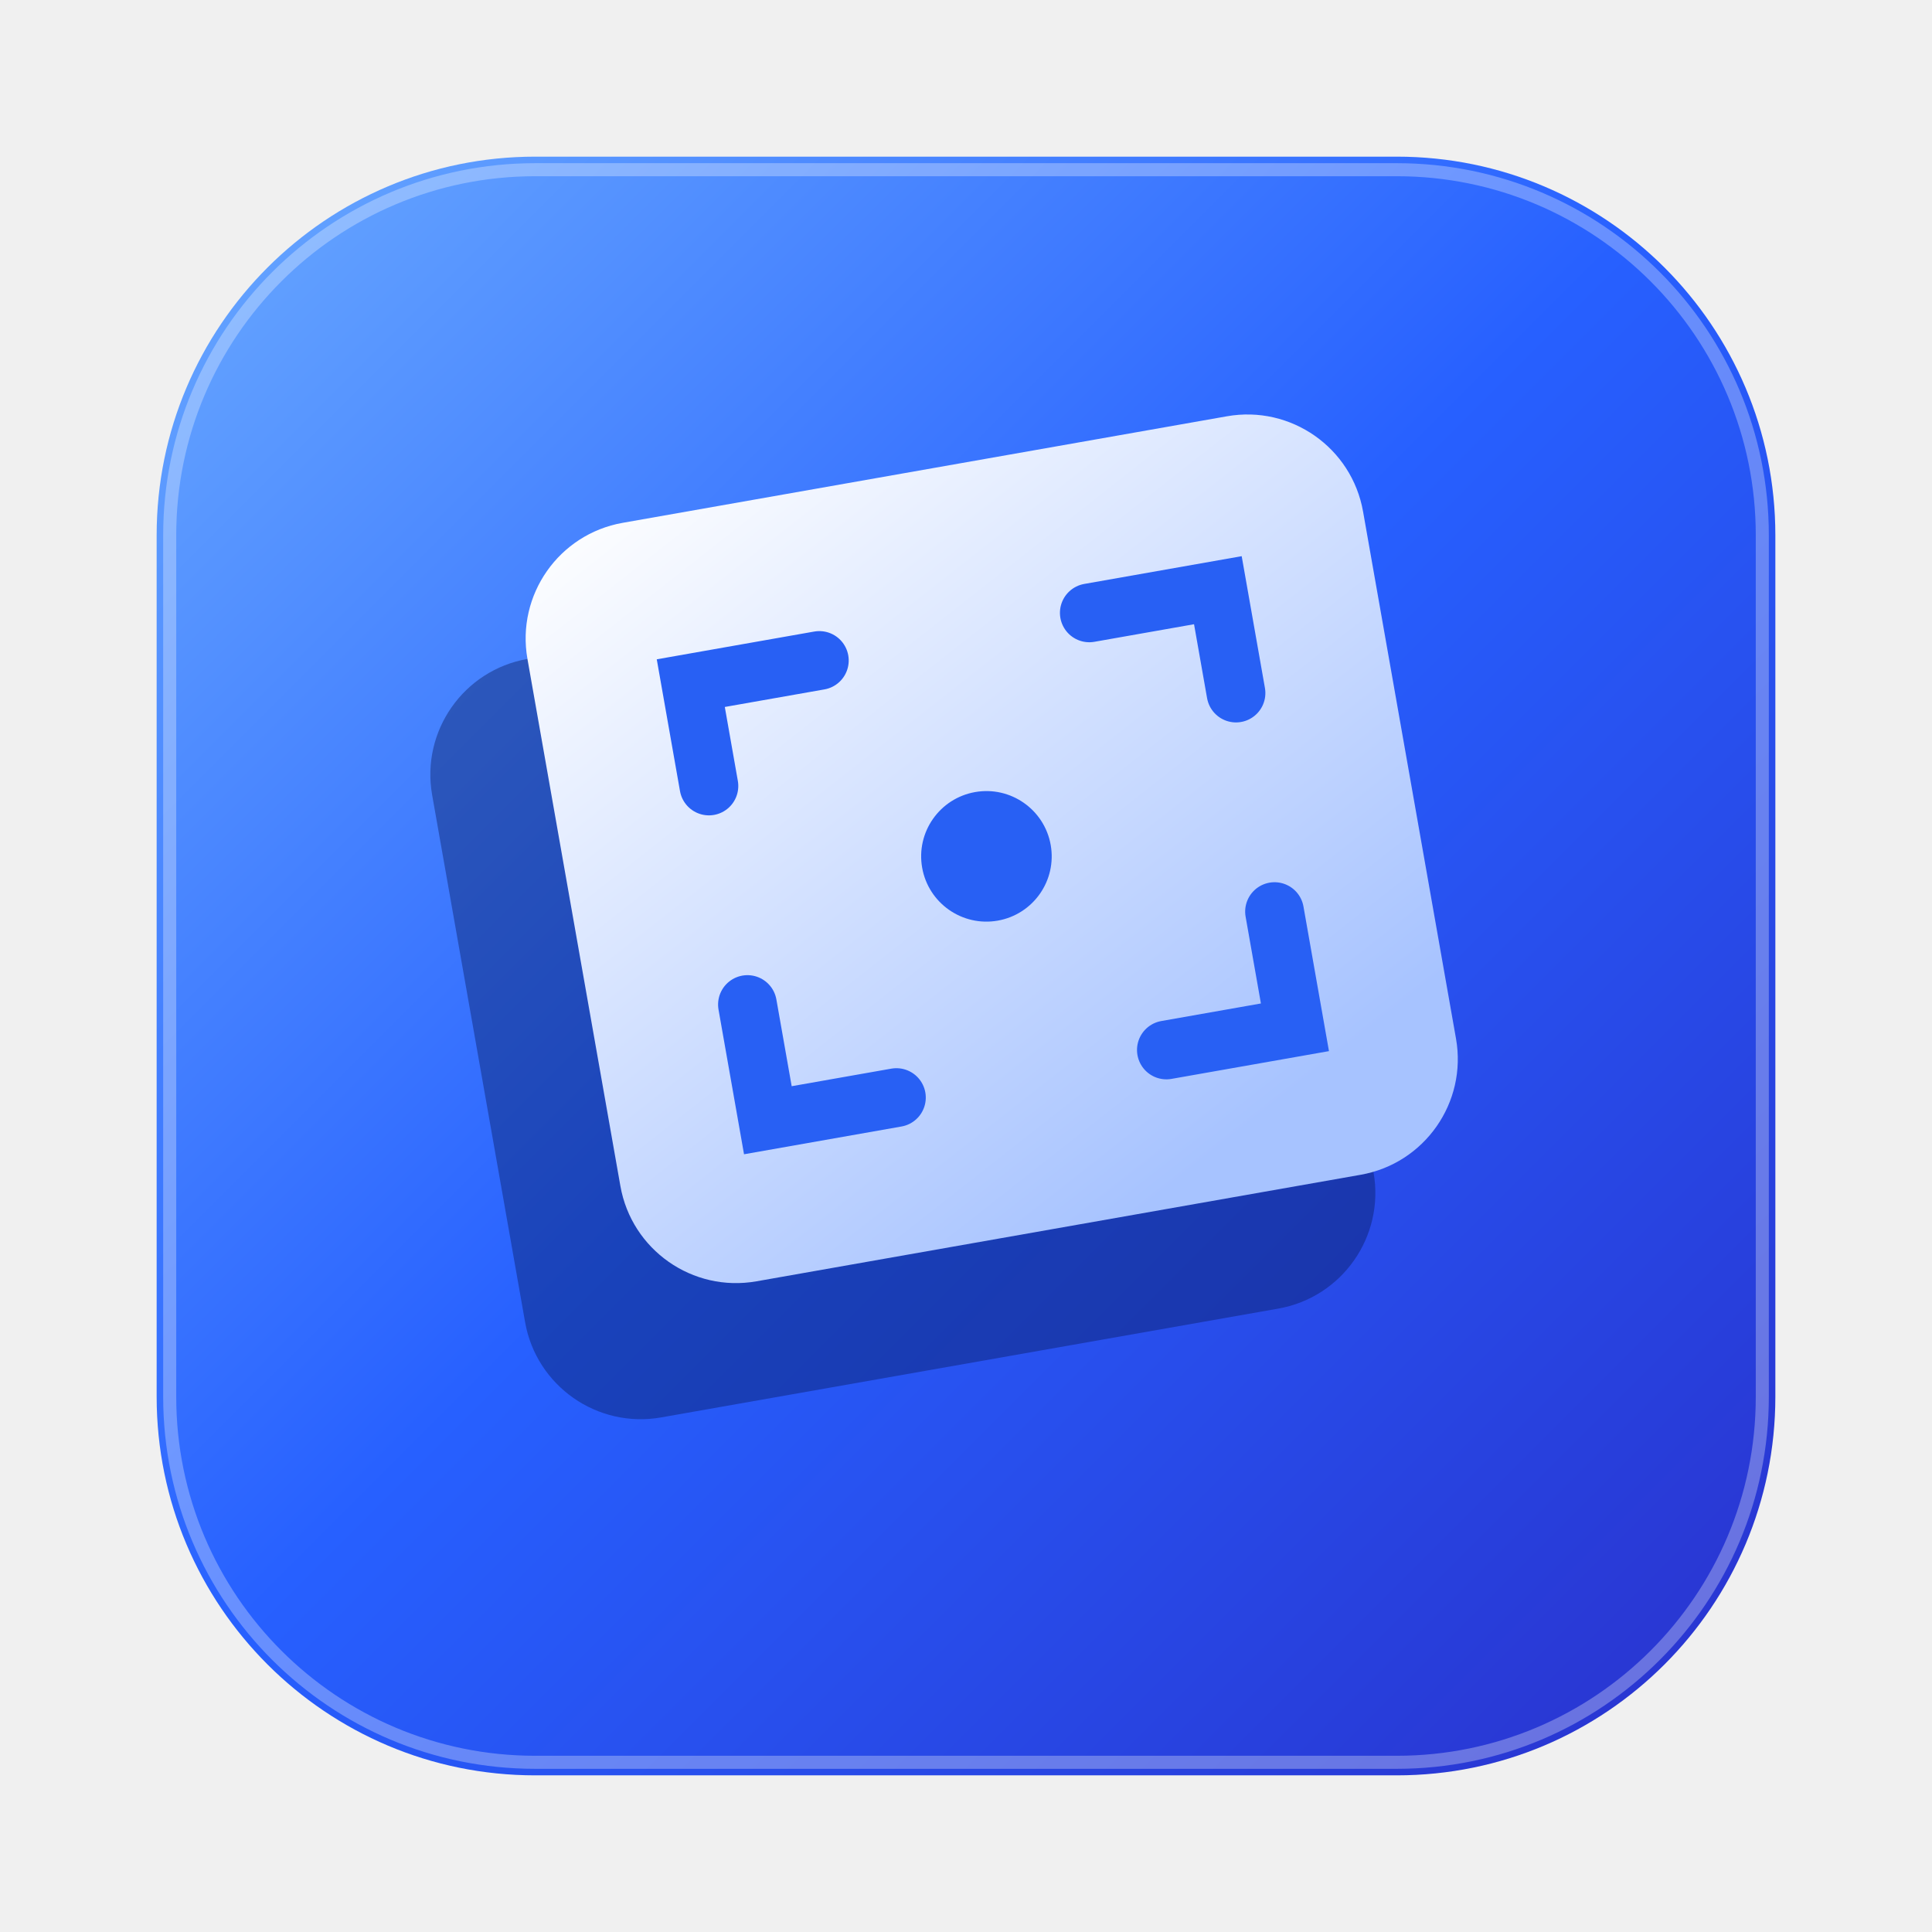
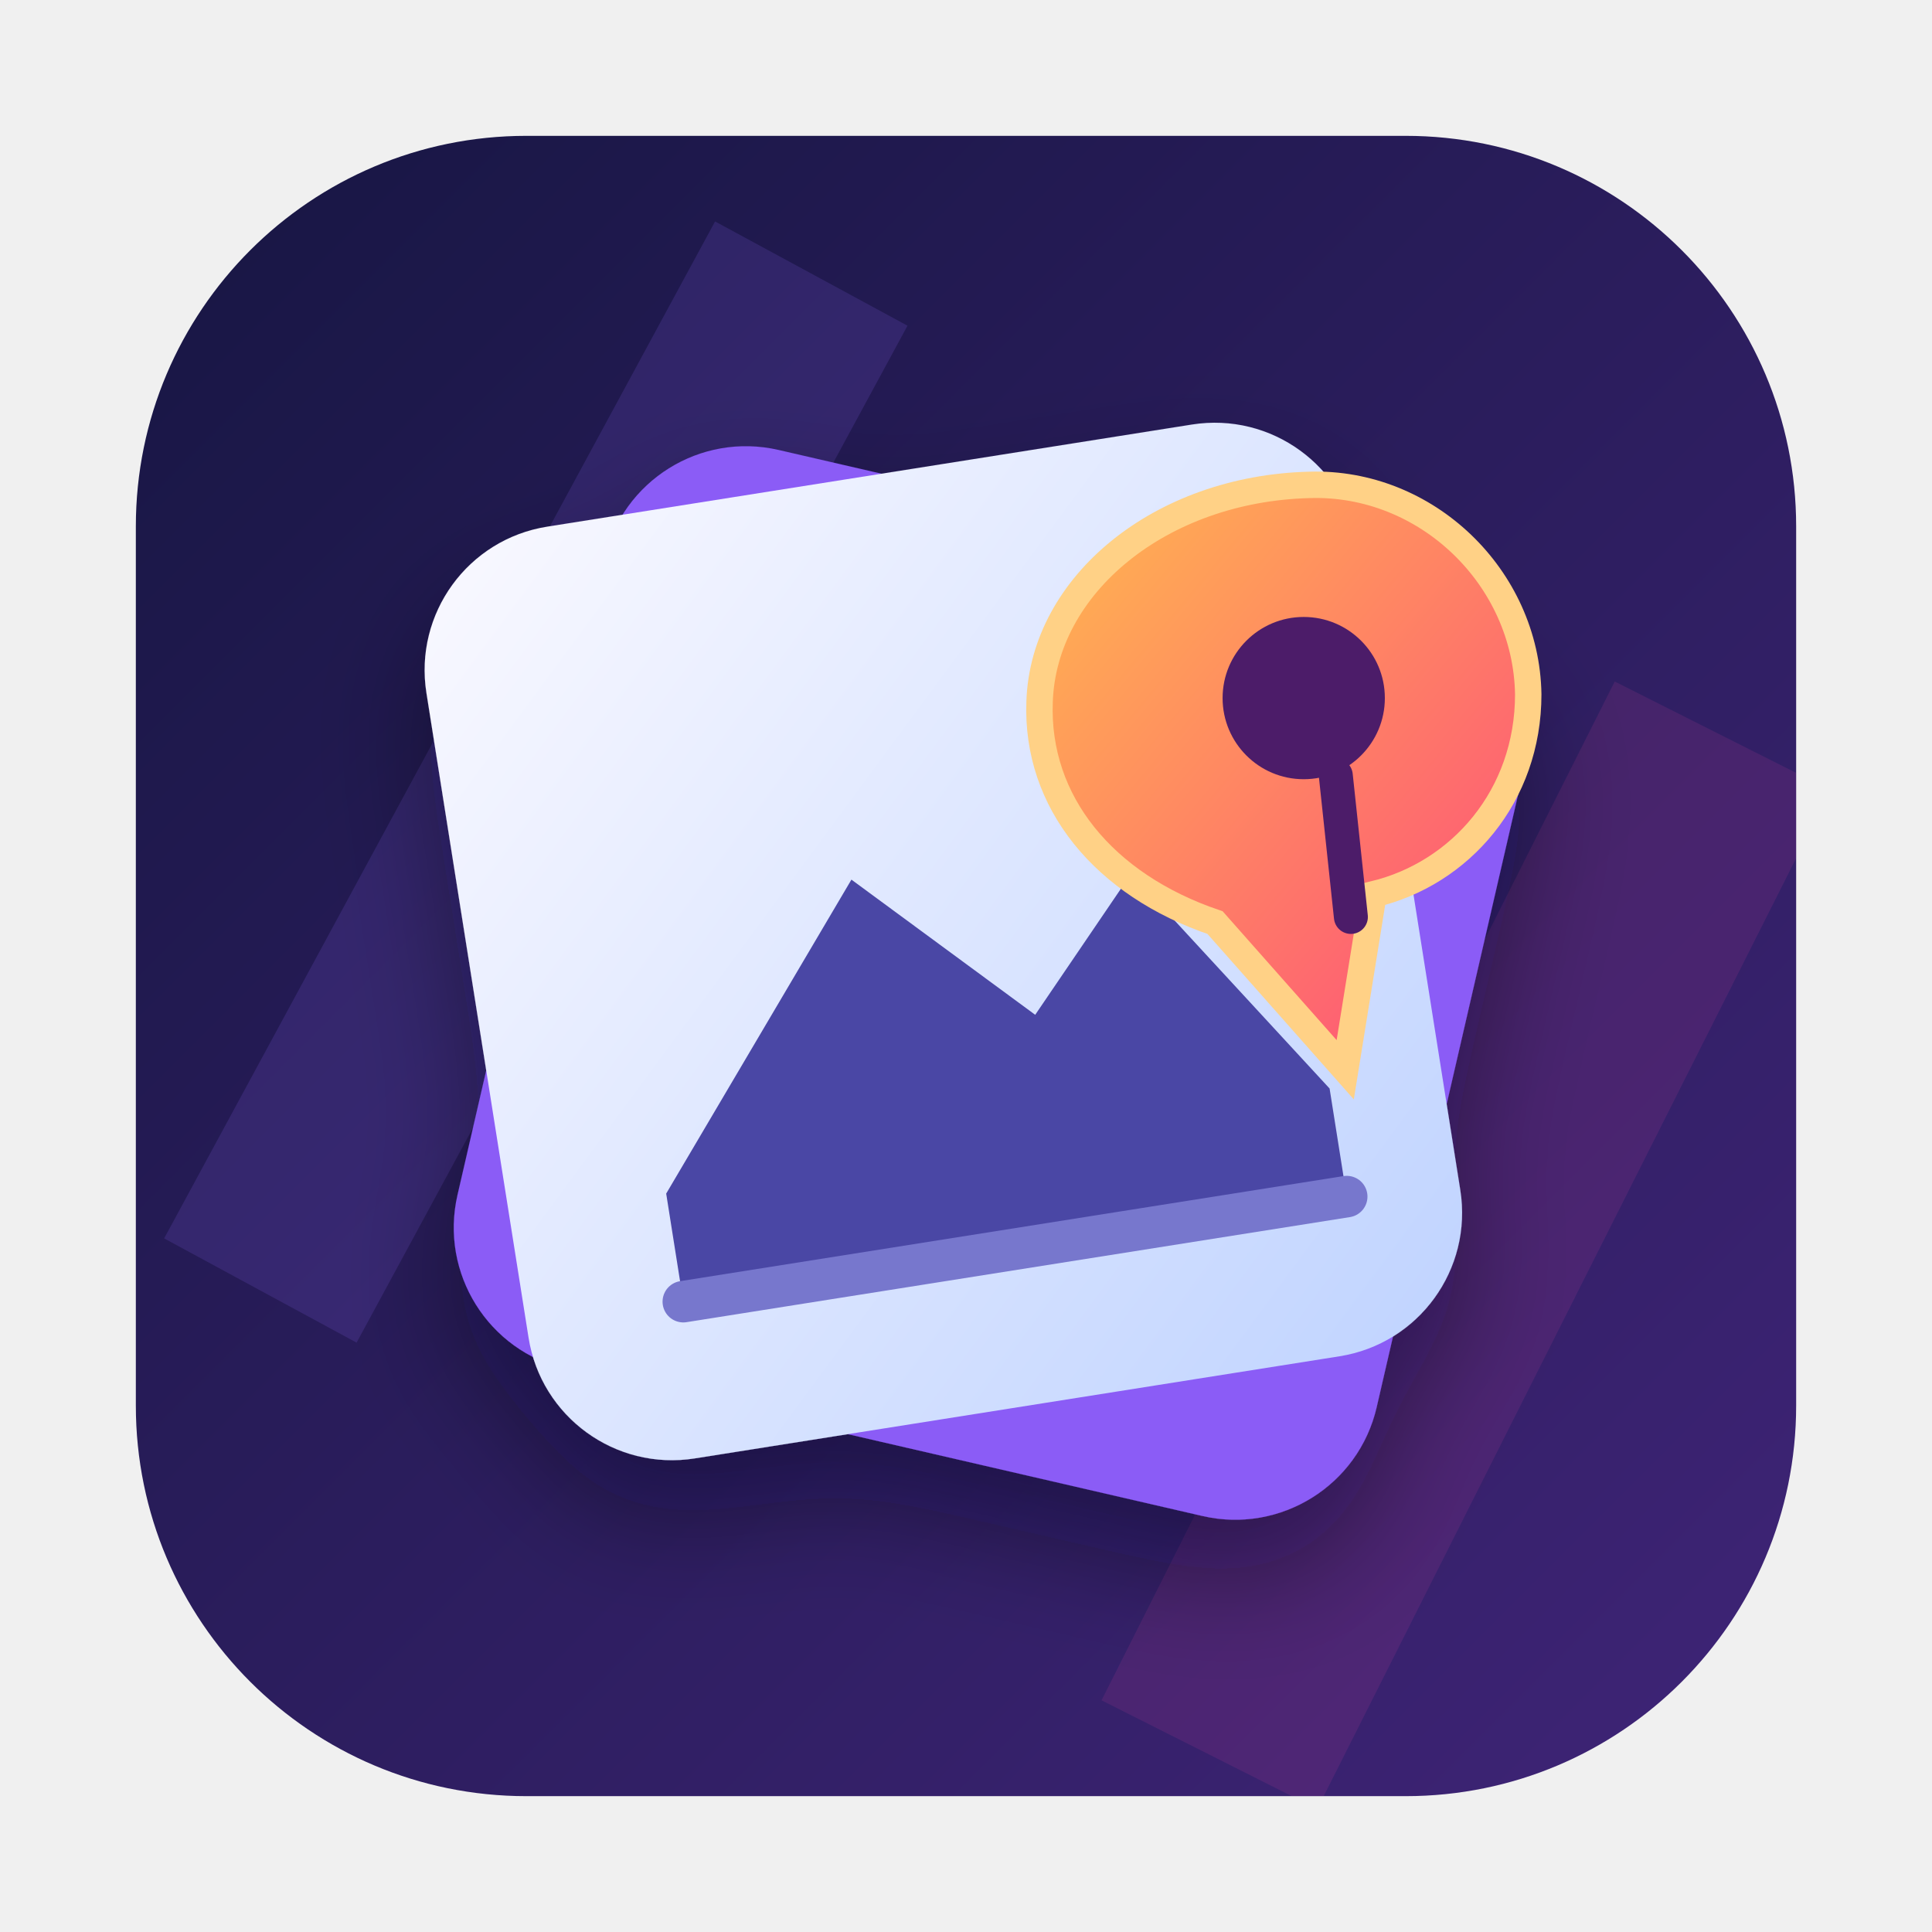
- <svg xmlns="http://www.w3.org/2000/svg" width="1024" height="1024" viewBox="-10 -10 148 148">
+ <svg xmlns="http://www.w3.org/2000/svg" width="1024" height="1024" viewBox="0 0 1024 1024">
  <defs>
-     <linearGradient id="b" x2="1" y2="1">
-       <stop stop-color="#6babff" />
-       <stop offset=".48" stop-color="#2760ff" />
-       <stop offset="1" stop-color="#2930cc" />
+     <linearGradient id="bg" x1="0" x2="1" y2="1">
+       <stop stop-color="#171643" />
+       <stop offset="1" stop-color="#3F2477" />
    </linearGradient>
-     <linearGradient id="s" x2=".6" y2="1">
-       <stop stop-color="#fff" />
-       <stop offset="1" stop-color="#a7c3ff" />
+     <linearGradient id="sheet" x1="0" x2="1" y2="1">
+       <stop stop-color="#FAF9FF" />
+       <stop offset="1" stop-color="#BFD3FF" />
    </linearGradient>
+     <linearGradient id="glow" x1="0" x2="1" y2="1">
+       <stop stop-color="#FFB94E" />
+       <stop offset="1" stop-color="#FE497C" />
+     </linearGradient>
+     <clipPath id="shape">
+       <rect x="72" y="72" width="880" height="880" rx="207" />
+     </clipPath>
+     <filter id="shadow">
+       <feDropShadow dx="0" dy="30" stdDeviation="29" flood-color="#06051B" flood-opacity=".38" />
+     </filter>
  </defs>
-   <rect x="2" y="2" width="124" height="124" rx="29" fill="url(#b)" />
-   <rect x="3" y="3" width="122" height="122" rx="28" fill="none" stroke="#fff" stroke-opacity=".3" />
-   <g transform="rotate(-10 64 64)">
-     <rect x="26" y="35" width="66" height="59" rx="9" fill="#051656" opacity=".4" />
-     <rect x="35" y="26" width="65" height="59" rx="9" fill="url(#s)" />
-     <path d="M47 47v-8h10M78 39h10v8M47 64v9h10M88 64v9H78" fill="none" stroke="#2860f4" stroke-width="4.5" stroke-linecap="round" />
-     <circle cx="67" cy="56" r="5" fill="#2860f4" />
+   <rect x="72" y="72" width="880" height="880" rx="207" fill="url(#bg)" />
+   <g clip-path="url(#shape)">
+     <path d="M138 684 430 145" stroke="#9670FF" stroke-opacity=".15" stroke-width="116" />
+     <path d="M641 930 913 390" stroke="#FC4DAA" stroke-opacity=".11" stroke-width="128" />
  </g>
+   <g filter="url(#shadow)">
+     <rect x="275" y="271" width="500" height="500" rx="77" fill="#8B5CF6" transform="rotate(13 525 521)" />
+     <rect x="250" y="249" width="500" height="500" rx="77" fill="url(#sheet)" transform="rotate(-9 500 499)" />
+   </g>
+   <g transform="rotate(-9 500 499)">
+     <path d="M334 608 457 459l85 86 62-66 86 129v58H334z" fill="#4A47A5" />
+     <circle cx="613" cy="387" r="43" fill="#FFBE5C" />
+     <path d="M334 666h356" stroke="#7777CD" stroke-width="22" stroke-linecap="round" />
+   </g>
+   <path d="M694 257c62-2 115 49 116 111 0 54-36 95-82 106l-15 93-69-78c-59-20-95-64-93-117 2-62 64-113 143-115z" fill="url(#glow)" stroke="#FFD186" stroke-width="14" />
+   <circle cx="691" cy="370" r="43" fill="#4C1C69" />
+   <path d="m708 411 8 75" stroke="#4C1C69" stroke-width="18" stroke-linecap="round" />
</svg>
